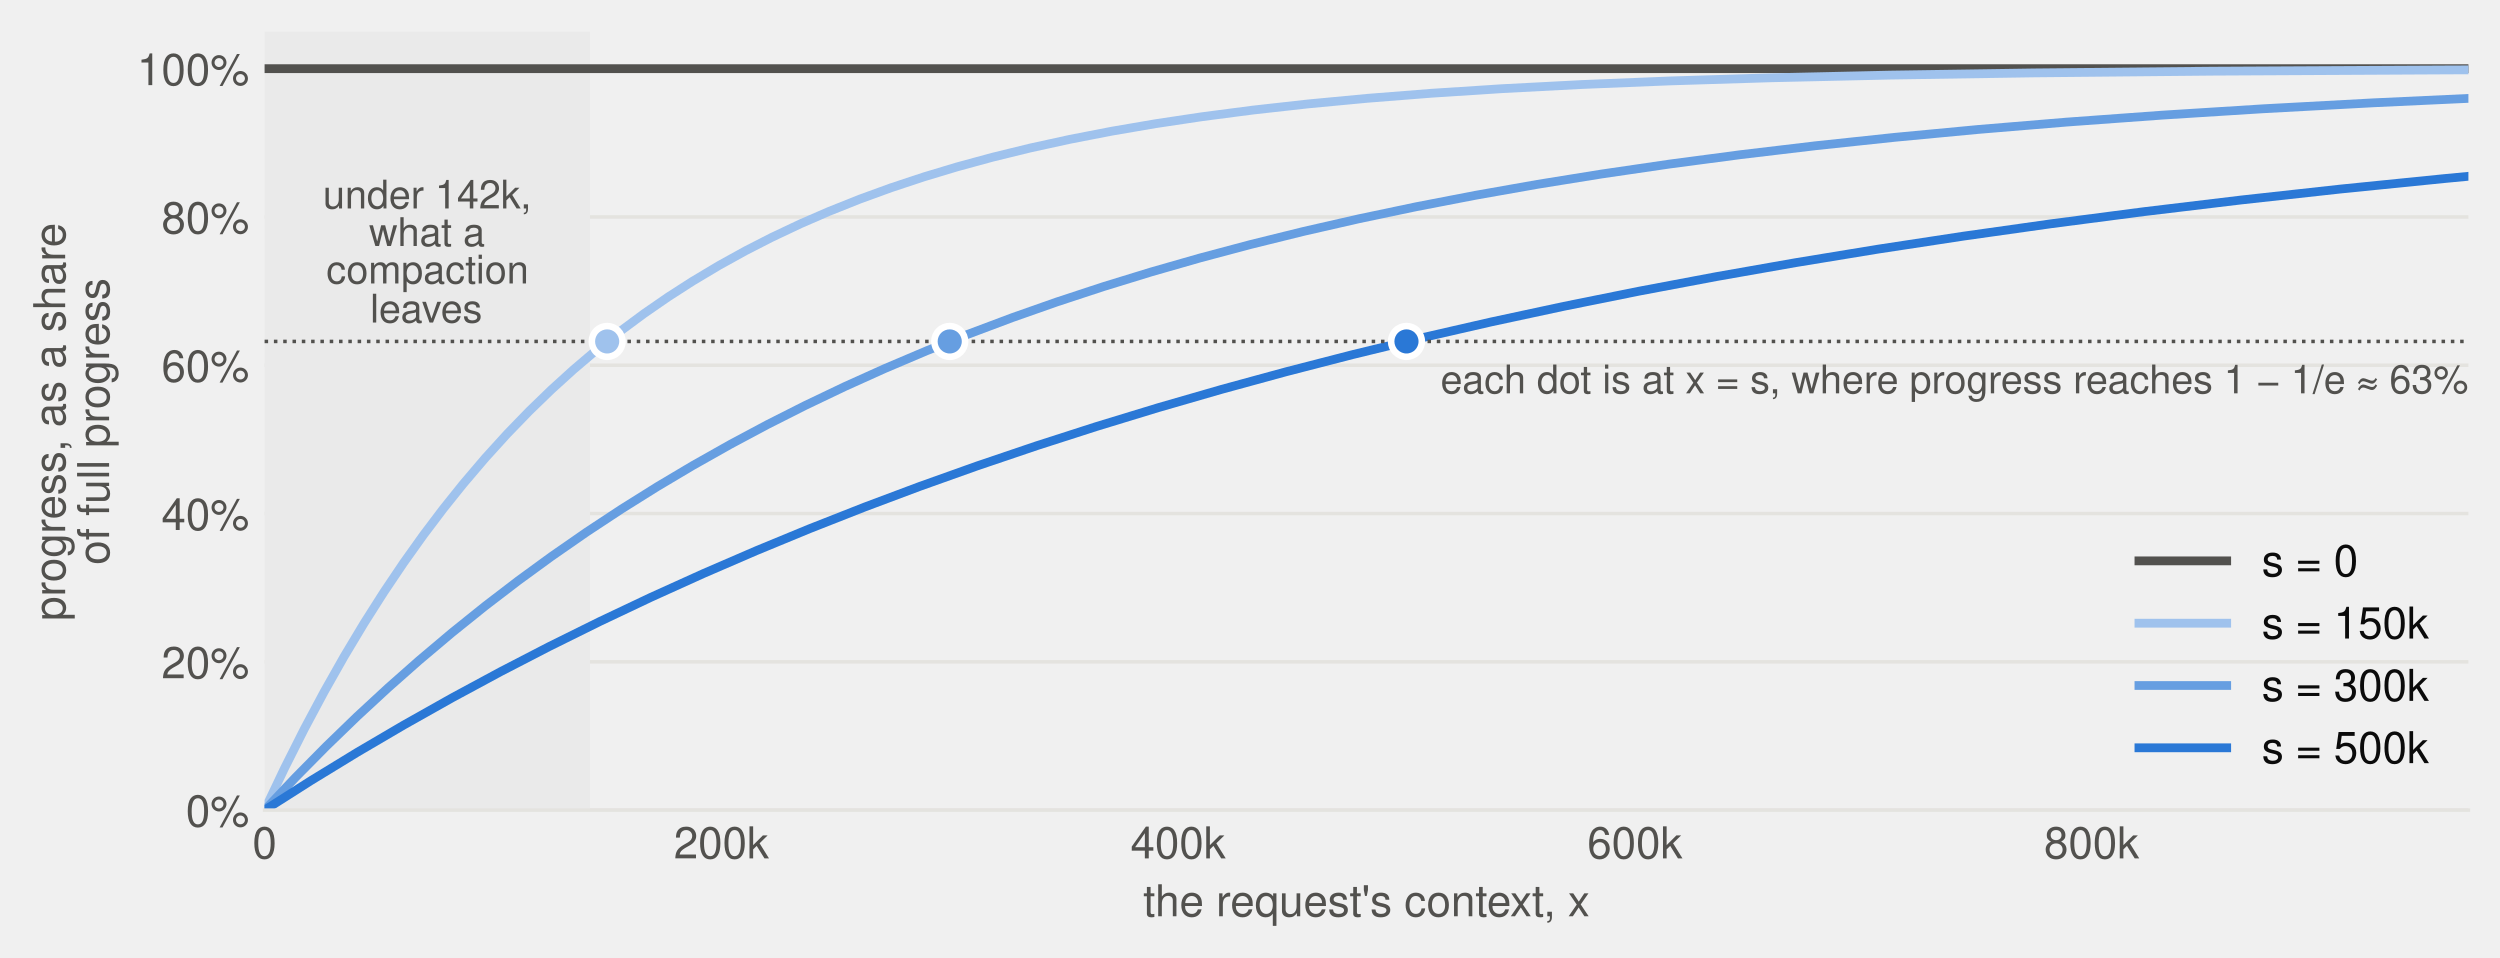
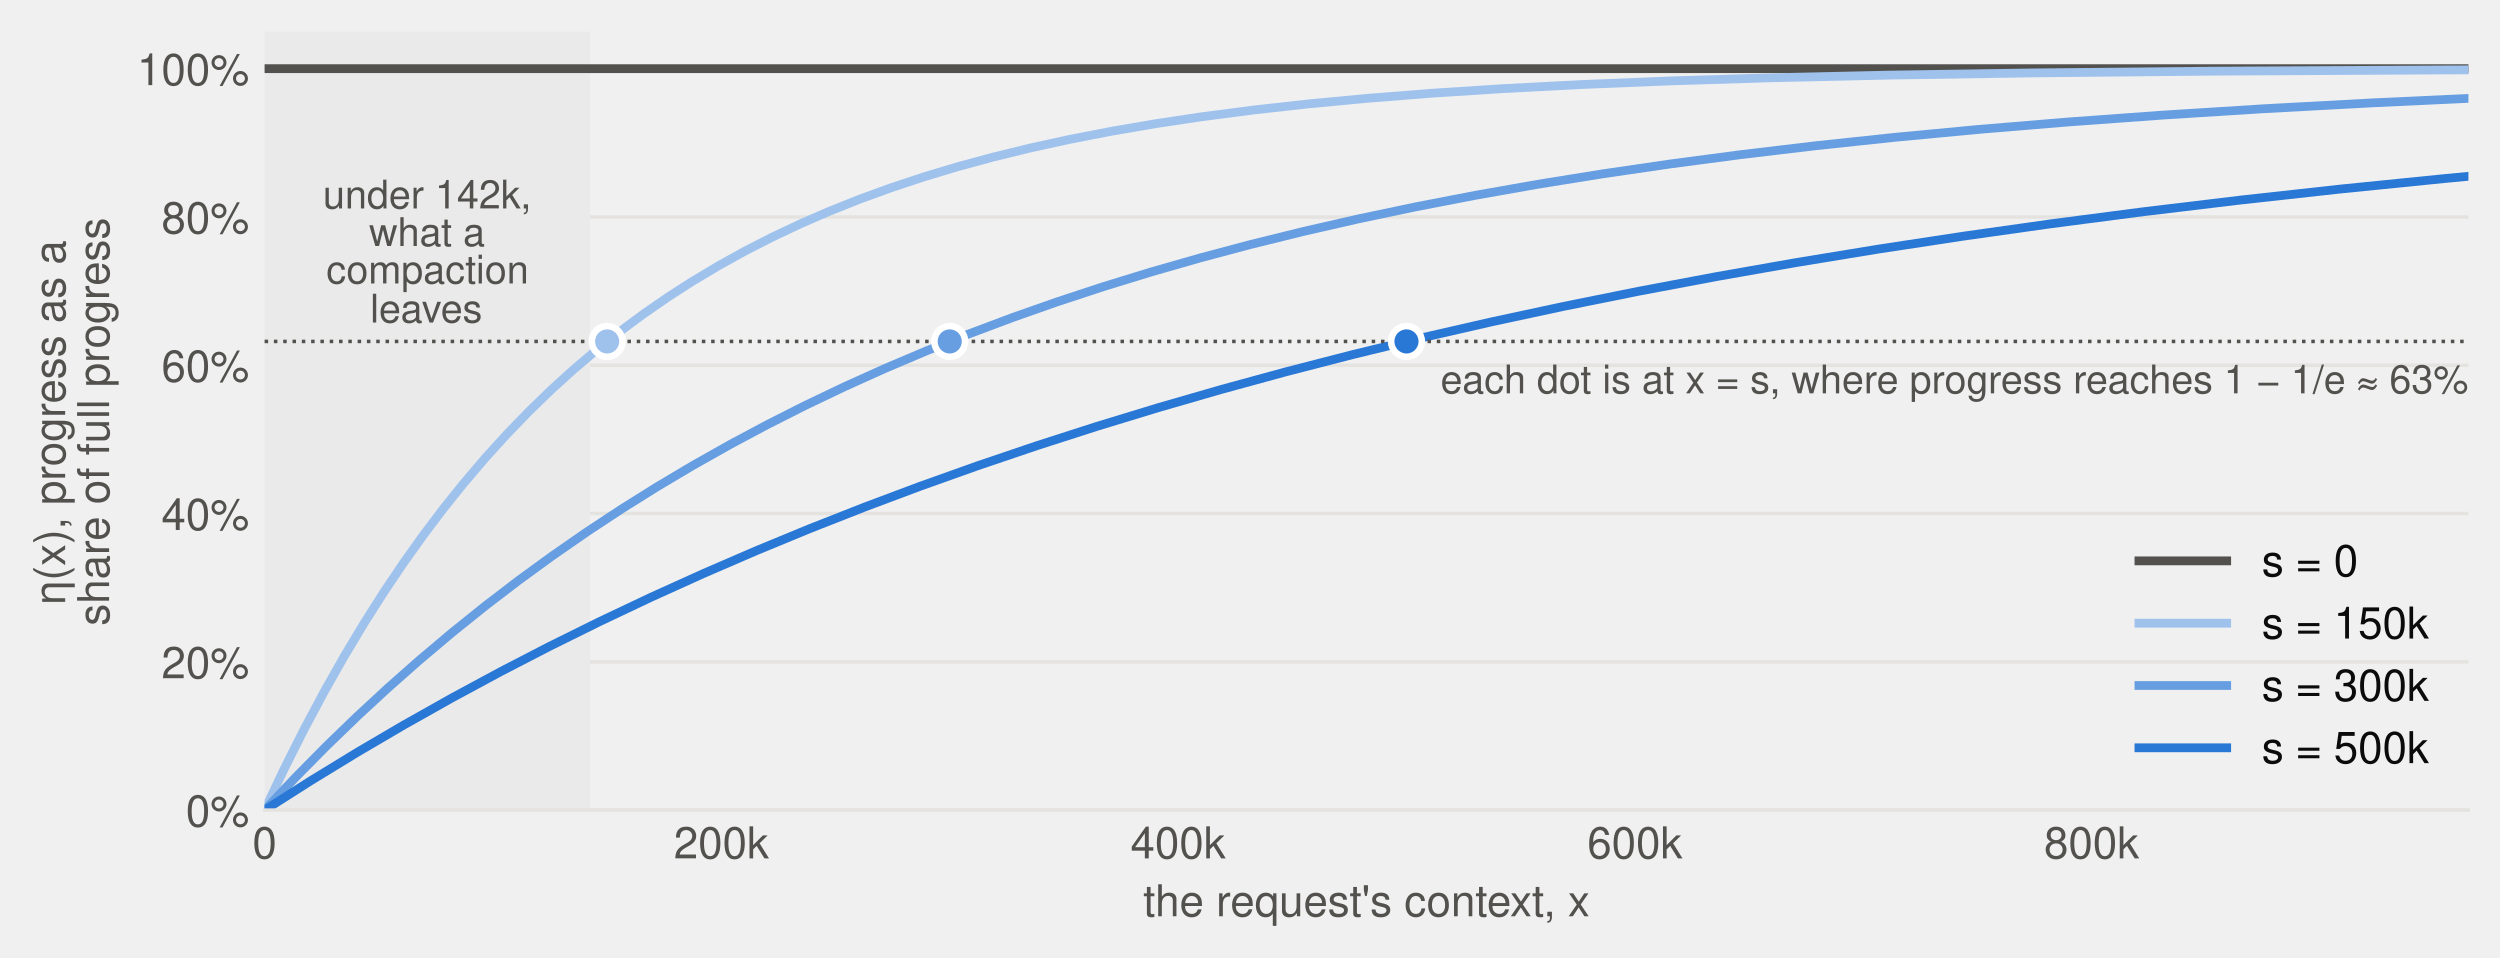
<svg xmlns="http://www.w3.org/2000/svg" xmlns:xlink="http://www.w3.org/1999/xlink" width="569.696pt" height="218.092pt" viewBox="0 0 569.696 218.092" version="1.1">
  <defs>
    <style type="text/css">*{stroke-linejoin: round; stroke-linecap: butt}</style>
  </defs>
  <g id="figure_1">
    <g id="patch_1">
      <path d="M 0 218.092  L 569.696 218.092  L 569.696 0  L 0 0  L 0 218.092  z " style="fill: none" />
    </g>
    <g id="axes_1">
      <g id="patch_2">
        <path d="M 60.296 184.608  L 562.496 184.608  L 562.496 7.2  L 60.296 7.2  L 60.296 184.608  z " style="fill: none" />
      </g>
      <g id="matplotlib.axis_1">
        <g id="xtick_1">
          <g id="line2d_1" />
          <g id="text_1">
            <text style="font-size: 10px; font-family: 'Helvetica', 'Arial', 'DejaVu Sans'; text-anchor: middle; fill: #52514e" x="60.296" y="195.608" transform="rotate(-0 60.2957 195.608)">0</text>
          </g>
        </g>
        <g id="xtick_2">
          <g id="line2d_2" />
          <g id="text_2">
            <text style="font-size: 10px; font-family: 'Helvetica', 'Arial', 'DejaVu Sans'; text-anchor: middle; fill: #52514e" x="164.379" y="195.608" transform="rotate(-0 164.3786 195.608)">200k</text>
          </g>
        </g>
        <g id="xtick_3">
          <g id="line2d_3" />
          <g id="text_3">
            <text style="font-size: 10px; font-family: 'Helvetica', 'Arial', 'DejaVu Sans'; text-anchor: middle; fill: #52514e" x="268.462" y="195.608" transform="rotate(-0 268.4615 195.608)">400k</text>
          </g>
        </g>
        <g id="xtick_4">
          <g id="line2d_4" />
          <g id="text_4">
            <text style="font-size: 10px; font-family: 'Helvetica', 'Arial', 'DejaVu Sans'; text-anchor: middle; fill: #52514e" x="372.544" y="195.608" transform="rotate(-0 372.5444 195.608)">600k</text>
          </g>
        </g>
        <g id="xtick_5">
          <g id="line2d_5" />
          <g id="text_5">
            <text style="font-size: 10px; font-family: 'Helvetica', 'Arial', 'DejaVu Sans'; text-anchor: middle; fill: #52514e" x="476.627" y="195.608" transform="rotate(-0 476.6273 195.608)">800k</text>
          </g>
        </g>
        <g id="text_6">
          <text style="font-size: 10px; font-family: 'Helvetica', 'Arial', 'DejaVu Sans'; text-anchor: middle; fill: #52514e" x="311.396" y="208.807" transform="rotate(-0 311.3957 208.8072)">the request's context, x</text>
        </g>
      </g>
      <g id="matplotlib.axis_2">
        <g id="ytick_1">
          <g id="line2d_6">
            <path d="M 60.296 184.608  L 562.496 184.608  " clip-path="url(#pe8dd83c5a0)" style="fill: none; stroke: #e4e3df; stroke-width: 0.8; stroke-linecap: square" />
          </g>
          <g id="line2d_7" />
          <g id="text_7">
            <text style="font-size: 10px; font-family: 'Helvetica', 'Arial', 'DejaVu Sans'; text-anchor: end; fill: #52514e" x="56.796" y="188.358" transform="rotate(-0 56.7957 188.358)">0%</text>
          </g>
        </g>
        <g id="ytick_2">
          <g id="line2d_8">
            <path d="M 60.296 150.816  L 562.496 150.816  " clip-path="url(#pe8dd83c5a0)" style="fill: none; stroke: #e4e3df; stroke-width: 0.8; stroke-linecap: square" />
          </g>
          <g id="line2d_9" />
          <g id="text_8">
            <text style="font-size: 10px; font-family: 'Helvetica', 'Arial', 'DejaVu Sans'; text-anchor: end; fill: #52514e" x="56.796" y="154.566" transform="rotate(-0 56.7957 154.566)">20%</text>
          </g>
        </g>
        <g id="ytick_3">
          <g id="line2d_10">
            <path d="M 60.296 117.024  L 562.496 117.024  " clip-path="url(#pe8dd83c5a0)" style="fill: none; stroke: #e4e3df; stroke-width: 0.8; stroke-linecap: square" />
          </g>
          <g id="line2d_11" />
          <g id="text_9">
            <text style="font-size: 10px; font-family: 'Helvetica', 'Arial', 'DejaVu Sans'; text-anchor: end; fill: #52514e" x="56.796" y="120.774" transform="rotate(-0 56.7957 120.774)">40%</text>
          </g>
        </g>
        <g id="ytick_4">
          <g id="line2d_12">
            <path d="M 60.296 83.232  L 562.496 83.232  " clip-path="url(#pe8dd83c5a0)" style="fill: none; stroke: #e4e3df; stroke-width: 0.8; stroke-linecap: square" />
          </g>
          <g id="line2d_13" />
          <g id="text_10">
            <text style="font-size: 10px; font-family: 'Helvetica', 'Arial', 'DejaVu Sans'; text-anchor: end; fill: #52514e" x="56.796" y="86.982" transform="rotate(-0 56.7957 86.982)">60%</text>
          </g>
        </g>
        <g id="ytick_5">
          <g id="line2d_14">
            <path d="M 60.296 49.44  L 562.496 49.44  " clip-path="url(#pe8dd83c5a0)" style="fill: none; stroke: #e4e3df; stroke-width: 0.8; stroke-linecap: square" />
          </g>
          <g id="line2d_15" />
          <g id="text_11">
            <text style="font-size: 10px; font-family: 'Helvetica', 'Arial', 'DejaVu Sans'; text-anchor: end; fill: #52514e" x="56.796" y="53.19" transform="rotate(-0 56.7957 53.19)">80%</text>
          </g>
        </g>
        <g id="ytick_6">
          <g id="line2d_16">
            <path d="M 60.296 15.648  L 562.496 15.648  " clip-path="url(#pe8dd83c5a0)" style="fill: none; stroke: #e4e3df; stroke-width: 0.8; stroke-linecap: square" />
          </g>
          <g id="line2d_17" />
          <g id="text_12">
            <text style="font-size: 10px; font-family: 'Helvetica', 'Arial', 'DejaVu Sans'; text-anchor: end; fill: #52514e" x="56.796" y="19.398" transform="rotate(-0 56.7957 19.398)">100%</text>
          </g>
        </g>
        <g id="text_13">
-           <text style="font-size: 10px; font-family: 'Helvetica', 'Arial', 'DejaVu Sans'; fill: #52514e" transform="translate(14.84893 141.479) rotate(-90)">progress, as a share</text>
-           <text style="font-size: 10px; font-family: 'Helvetica', 'Arial', 'DejaVu Sans'; fill: #52514e" transform="translate(24.85928 128.6946) rotate(-90)">of full progress</text>
+           <text style="font-size: 10px; font-family: 'Helvetica', 'Arial', 'DejaVu Sans'; fill: #52514e" transform="translate(14.84893 137.8563) rotate(-90)">η(x), progress as a</text>
+           <text style="font-size: 10px; font-family: 'Helvetica', 'Arial', 'DejaVu Sans'; fill: #52514e" transform="translate(24.85928 142.5899) rotate(-90)">share of full progress</text>
        </g>
      </g>
      <g id="patch_3">
        <path d="M 60.296 184.608  L 134.438 184.608  L 134.438 7.2  L 60.296 7.2  z " clip-path="url(#pe8dd83c5a0)" style="fill: #eaeaea" />
      </g>
      <g id="line2d_18">
        <path d="M 60.296 15.648  L 562.496 15.648  L 562.496 15.648  " clip-path="url(#pe8dd83c5a0)" style="fill: none; stroke: #52514e; stroke-width: 2; stroke-linecap: square" />
      </g>
      <g id="line2d_19">
        <path d="M 60.296 184.608  L 64.82 175.094  L 69.344 166.115  L 73.869 157.642  L 78.393 149.647  L 82.917 142.101  L 87.442 134.981  L 91.966 128.261  L 96.49 121.92  L 101.015 115.935  L 105.539 110.288  L 110.566 104.386  L 115.593 98.851  L 120.62 93.662  L 125.647 88.796  L 130.674 84.234  L 135.701 79.957  L 141.231 75.559  L 146.761 71.462  L 152.29 67.645  L 157.82 64.089  L 163.852 60.487  L 169.885 57.152  L 175.917 54.066  L 182.452 50.98  L 188.988 48.143  L 196.025 45.341  L 203.063 42.781  L 210.604 40.283  L 218.144 38.015  L 226.188 35.825  L 234.734 33.733  L 243.782 31.753  L 253.334 29.898  L 263.388 28.176  L 273.944 26.592  L 285.507 25.085  L 298.074 23.682  L 311.647 22.4  L 326.225 21.249  L 342.312 20.206  L 360.409 19.263  L 380.517 18.442  L 403.642 17.726  L 430.788 17.115  L 463.463 16.614  L 504.182 16.221  L 558.474 15.934  L 562.496 15.92  L 562.496 15.92  " clip-path="url(#pe8dd83c5a0)" style="fill: none; stroke: #9fc2ed; stroke-width: 2; stroke-linecap: square" />
      </g>
      <g id="line2d_20">
        <path d="M 60.296 184.608  L 67.334 177.161  L 74.371 170.042  L 81.409 163.236  L 88.447 156.731  L 95.485 150.512  L 103.025 144.153  L 110.566 138.094  L 118.107 132.321  L 125.647 126.82  L 133.69 121.237  L 141.734 115.935  L 149.777 110.9  L 157.82 106.117  L 166.366 101.298  L 174.912 96.735  L 183.458 92.416  L 192.507 88.093  L 201.555 84.014  L 211.107 79.957  L 220.658 76.14  L 230.712 72.368  L 240.766 68.83  L 251.323 65.353  L 262.382 61.954  L 273.442 58.787  L 285.004 55.708  L 297.069 52.729  L 309.636 49.861  L 322.707 47.113  L 336.279 44.493  L 350.355 42.006  L 364.934 39.657  L 380.517 37.376  L 396.604 35.249  L 413.696 33.216  L 431.793 31.293  L 450.896 29.491  L 471.004 27.818  L 492.62 26.245  L 515.744 24.786  L 540.879 23.427  L 562.496 22.421  L 562.496 22.421  " clip-path="url(#pe8dd83c5a0)" style="fill: none; stroke: #669ee1; stroke-width: 2; stroke-linecap: square" />
      </g>
      <g id="line2d_21">
        <path d="M 60.296 184.608  L 70.852 177.89  L 81.409 171.44  L 91.966 165.246  L 103.025 159.021  L 114.085 153.055  L 125.144 147.337  L 136.707 141.614  L 148.269 136.139  L 160.334 130.68  L 172.398 125.468  L 184.463 120.492  L 197.031 115.549  L 209.598 110.838  L 222.669 106.175  L 236.242 101.574  L 249.815 97.207  L 263.89 92.912  L 278.469 88.702  L 293.047 84.722  L 308.128 80.832  L 323.712 77.043  L 339.798 73.362  L 356.388 69.798  L 373.479 66.355  L 391.074 63.04  L 409.171 59.856  L 427.771 56.806  L 447.377 53.819  L 467.485 50.98  L 488.598 48.227  L 510.717 45.572  L 533.339 43.08  L 556.966 40.699  L 562.496 40.172  L 562.496 40.172  " clip-path="url(#pe8dd83c5a0)" style="fill: none; stroke: #2a78d6; stroke-width: 2; stroke-linecap: square" />
      </g>
      <g id="line2d_22">
        <path d="M 60.296 77.805  L 562.496 77.805  " clip-path="url(#pe8dd83c5a0)" style="fill: none; stroke-dasharray: 0.8,1.32; stroke-dashoffset: 0; stroke: #52514e; stroke-width: 0.8" />
      </g>
      <g id="patch_4">
        <path d="M 60.296 184.608  L 562.496 184.608  " style="fill: none; stroke: #e4e3df; stroke-width: 0.8; stroke-linejoin: miter; stroke-linecap: square" />
      </g>
      <g id="text_14">
        <text style="font-size: 9px; font-family: 'Helvetica', 'Arial', 'DejaVu Sans'; fill: #52514e" transform="translate(73.60109 47.50399)">under 142k,</text>
        <text style="font-size: 9px; font-family: 'Helvetica', 'Arial', 'DejaVu Sans'; fill: #52514e" transform="translate(84.10929 56.05135)">what a</text>
        <text style="font-size: 9px; font-family: 'Helvetica', 'Arial', 'DejaVu Sans'; fill: #52514e" transform="translate(74.35624 64.59871)">compaction</text>
        <text style="font-size: 9px; font-family: 'Helvetica', 'Arial', 'DejaVu Sans'; fill: #52514e" transform="translate(84.3596 73.49272)">leaves</text>
      </g>
      <g id="line2d_23">
        <defs>
          <path id="m297c5e205b" d="M 0 3.5  C 0.928 3.5 1.819 3.131 2.475 2.475  C 3.131 1.819 3.5 0.928 3.5 0  C 3.5 -0.928 3.131 -1.819 2.475 -2.475  C 1.819 -3.131 0.928 -3.5 0 -3.5  C -0.928 -3.5 -1.819 -3.131 -2.475 -2.475  C -3.131 -1.819 -3.5 -0.928 -3.5 0  C -3.5 0.928 -3.131 1.819 -2.475 2.475  C -1.819 3.131 -0.928 3.5 0 3.5  z " style="stroke: #ffffff; stroke-width: 1.5" />
        </defs>
        <g clip-path="url(#pe8dd83c5a0)">
          <use xlink:href="#m297c5e205b" x="138.358" y="77.805" style="fill: #9fc2ed; stroke: #ffffff; stroke-width: 1.5" />
        </g>
      </g>
      <g id="line2d_24">
        <defs>
          <path id="m775127333a" d="M 0 3.5  C 0.928 3.5 1.819 3.131 2.475 2.475  C 3.131 1.819 3.5 0.928 3.5 0  C 3.5 -0.928 3.131 -1.819 2.475 -2.475  C 1.819 -3.131 0.928 -3.5 0 -3.5  C -0.928 -3.5 -1.819 -3.131 -2.475 -2.475  C -3.131 -1.819 -3.5 -0.928 -3.5 0  C -3.5 0.928 -3.131 1.819 -2.475 2.475  C -1.819 3.131 -0.928 3.5 0 3.5  z " style="stroke: #ffffff; stroke-width: 1.5" />
        </defs>
        <g clip-path="url(#pe8dd83c5a0)">
          <use xlink:href="#m775127333a" x="216.42" y="77.805" style="fill: #669ee1; stroke: #ffffff; stroke-width: 1.5" />
        </g>
      </g>
      <g id="line2d_25">
        <defs>
          <path id="m560dafaeec" d="M 0 3.5  C 0.928 3.5 1.819 3.131 2.475 2.475  C 3.131 1.819 3.5 0.928 3.5 0  C 3.5 -0.928 3.131 -1.819 2.475 -2.475  C 1.819 -3.131 0.928 -3.5 0 -3.5  C -0.928 -3.5 -1.819 -3.131 -2.475 -2.475  C -3.131 -1.819 -3.5 -0.928 -3.5 0  C -3.5 0.928 -3.131 1.819 -2.475 2.475  C -1.819 3.131 -0.928 3.5 0 3.5  z " style="stroke: #ffffff; stroke-width: 1.5" />
        </defs>
        <g clip-path="url(#pe8dd83c5a0)">
          <use xlink:href="#m560dafaeec" x="320.503" y="77.805" style="fill: #2a78d6; stroke: #ffffff; stroke-width: 1.5" />
        </g>
      </g>
      <g id="text_15">
        <text style="font-size: 9px; font-family: 'Helvetica', 'Arial', 'DejaVu Sans'; text-anchor: end; fill: #52514e" x="562.496" y="89.624" transform="rotate(-0 562.4957 89.62371)">each dot is at x = s, where progress reaches 1 − 1/e ≈ 63%</text>
      </g>
      <g id="legend_1">
        <g id="line2d_26">
          <path d="M 487.416 127.811  L 497.416 127.811  L 507.416 127.811  " style="fill: none; stroke: #52514e; stroke-width: 2; stroke-linecap: square" />
        </g>
        <g id="text_16">
          <text style="font-size: 10px; font-family: 'Helvetica', 'Arial', 'DejaVu Sans'; text-anchor: start; fill: #0b0b0b" x="515.416" y="131.311" transform="rotate(-0 515.416 131.3111)">s = 0</text>
        </g>
        <g id="line2d_27">
          <path d="M 487.416 142.01  L 497.416 142.01  L 507.416 142.01  " style="fill: none; stroke: #9fc2ed; stroke-width: 2; stroke-linecap: square" />
        </g>
        <g id="text_17">
          <text style="font-size: 10px; font-family: 'Helvetica', 'Arial', 'DejaVu Sans'; text-anchor: start; fill: #0b0b0b" x="515.416" y="145.51" transform="rotate(-0 515.416 145.5103)">s = 150k</text>
        </g>
        <g id="line2d_28">
          <path d="M 487.416 156.21  L 497.416 156.21  L 507.416 156.21  " style="fill: none; stroke: #669ee1; stroke-width: 2; stroke-linecap: square" />
        </g>
        <g id="text_18">
          <text style="font-size: 10px; font-family: 'Helvetica', 'Arial', 'DejaVu Sans'; text-anchor: start; fill: #0b0b0b" x="515.416" y="159.71" transform="rotate(-0 515.416 159.7096)">s = 300k</text>
        </g>
        <g id="line2d_29">
          <path d="M 487.416 170.409  L 497.416 170.409  L 507.416 170.409  " style="fill: none; stroke: #2a78d6; stroke-width: 2; stroke-linecap: square" />
        </g>
        <g id="text_19">
          <text style="font-size: 10px; font-family: 'Helvetica', 'Arial', 'DejaVu Sans'; text-anchor: start; fill: #0b0b0b" x="515.416" y="173.909" transform="rotate(-0 515.416 173.9088)">s = 500k</text>
        </g>
      </g>
    </g>
  </g>
  <defs>
    <clipPath id="pe8dd83c5a0">
      <rect x="60.296" y="7.2" width="502.2" height="177.408" />
    </clipPath>
  </defs>
</svg>
